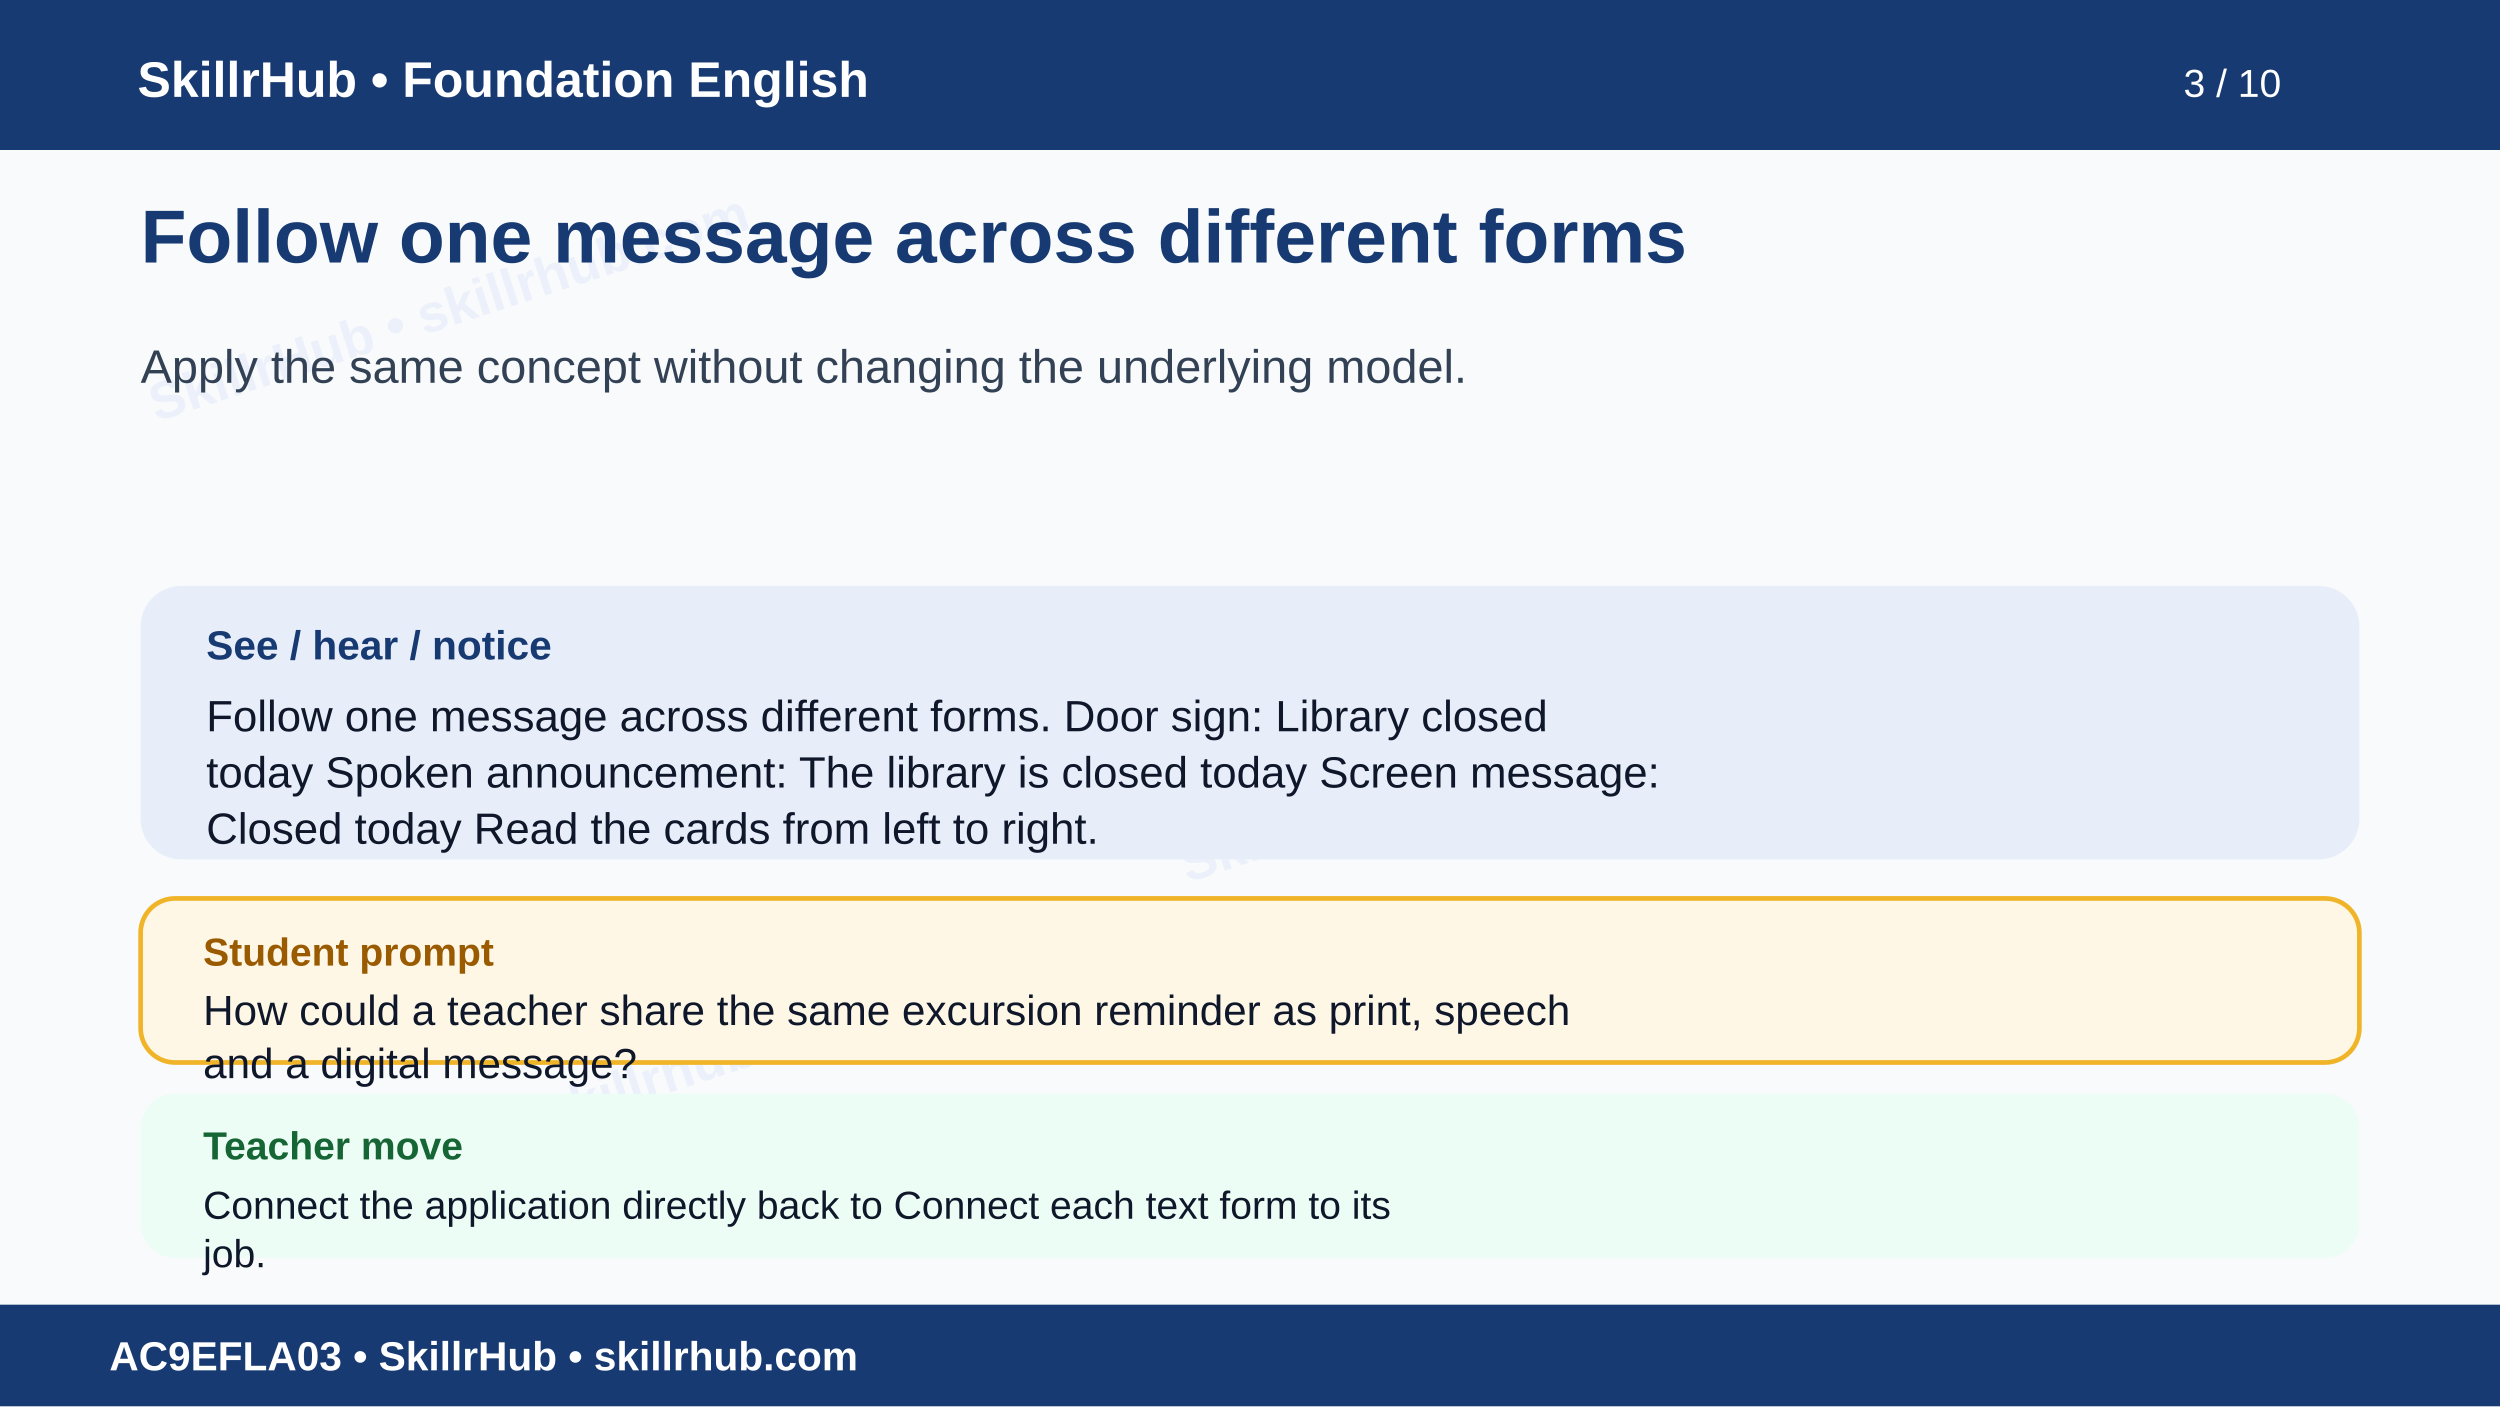
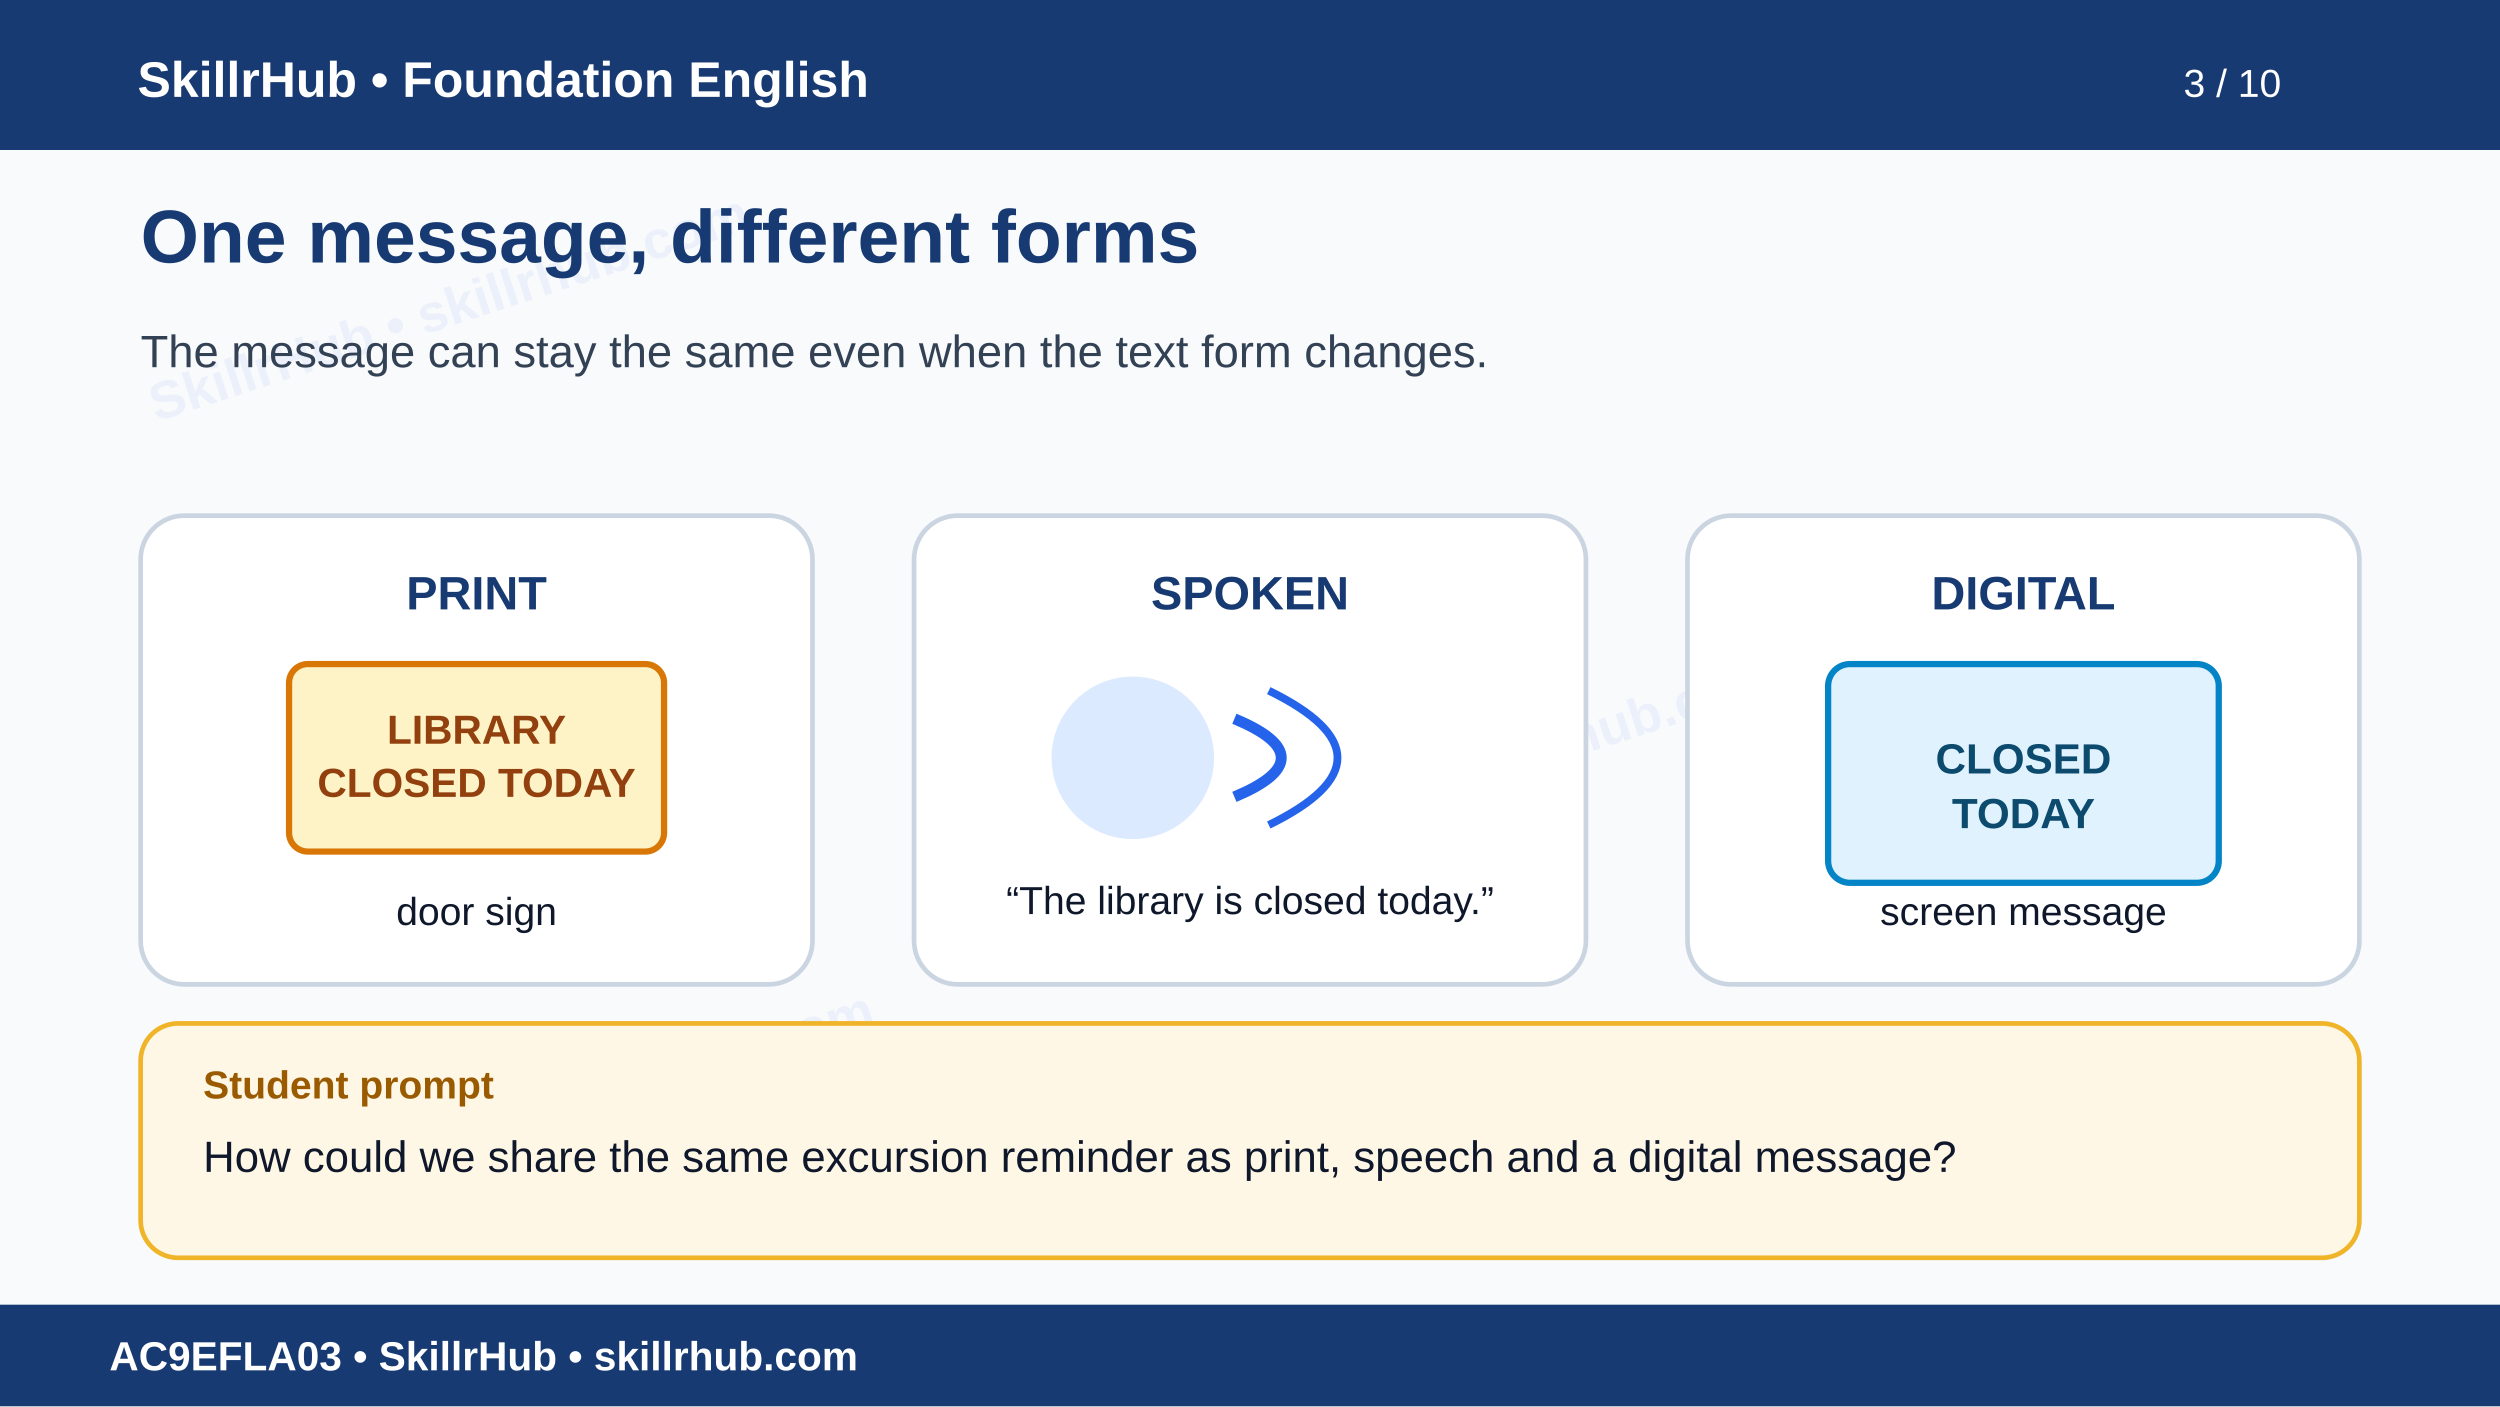
<svg xmlns="http://www.w3.org/2000/svg" width="1600" height="900" viewBox="0 0 1600 900" role="img" aria-labelledby="t d">
  <rect width="1600" height="900" fill="#f8fafc" />
  <g opacity=".055" fill="#1d4ed8" font-family="Arial" font-size="34" font-weight="700">
    <text x="100" y="270" transform="rotate(-18 100 270)">SkillrHub • skillrhub.com</text>
    <text x="760" y="565" transform="rotate(-18 760 565)">SkillrHub • skillrhub.com</text>
    <text x="180" y="780" transform="rotate(-18 180 780)">SkillrHub • skillrhub.com</text>
  </g>
  <rect width="1600" height="96" fill="#173a72" />
  <text x="88" y="62" fill="#fff" font-family="Arial" font-size="32" font-weight="700">SkillrHub • Foundation English</text>
  <text x="1460" y="62" text-anchor="end" fill="#fff" font-family="Arial" font-size="25">3 / 10</text>
-   <text x="90" y="168" fill="#173a72" font-family="Arial,Helvetica,sans-serif" font-size="48" font-weight="700">Follow one message across different forms</text>
-   <text x="90" y="245" fill="#334155" font-family="Arial,Helvetica,sans-serif" font-size="30" font-weight="400">Apply the same concept without changing the underlying model.</text>
-   <rect x="90" y="375" width="1420" height="175" rx="26" fill="#e8eef9" />
-   <text x="132" y="422" fill="#173a72" font-family="Arial" font-size="26" font-weight="700">See / hear / notice</text>
-   <text x="132" y="468" fill="#0f172a" font-family="Arial,Helvetica,sans-serif" font-size="28" font-weight="400">Follow one message across different forms. Door sign: Library closed</text>
-   <text x="132" y="504" fill="#0f172a" font-family="Arial,Helvetica,sans-serif" font-size="28" font-weight="400">today Spoken announcement: The library is closed today Screen message:</text>
-   <text x="132" y="540" fill="#0f172a" font-family="Arial,Helvetica,sans-serif" font-size="28" font-weight="400">Closed today Read the cards from left to right.</text>
-   <rect x="90" y="575" width="1420" height="105" rx="22" fill="#fff7e6" stroke="#f0b429" stroke-width="3" />
-   <text x="130" y="618" fill="#9a5b00" font-family="Arial" font-size="25" font-weight="700">Student prompt</text>
-   <text x="130" y="656" fill="#0f172a" font-family="Arial,Helvetica,sans-serif" font-size="27" font-weight="400">How could a teacher share the same excursion reminder as print, speech</text>
-   <text x="130" y="690" fill="#0f172a" font-family="Arial,Helvetica,sans-serif" font-size="27" font-weight="400">and a digital message?</text>
-   <rect x="90" y="700" width="1420" height="105" rx="22" fill="#ecfdf5" />
-   <text x="130" y="742" fill="#166534" font-family="Arial" font-size="25" font-weight="700">Teacher move</text>
-   <text x="130" y="780" fill="#0f172a" font-family="Arial,Helvetica,sans-serif" font-size="25" font-weight="400">Connect the application directly back to Connect each text form to its</text>
-   <text x="130" y="811" fill="#0f172a" font-family="Arial,Helvetica,sans-serif" font-size="25" font-weight="400">job.</text>
+   <text x="90" y="168" fill="#173a72" font-family="Arial" font-size="48" font-weight="700">One message, different forms</text>
+   <text x="90" y="235" fill="#334155" font-family="Arial" font-size="29">The message can stay the same even when the text form changes.</text>
+   <rect x="90" y="330" width="430" height="300" rx="28" fill="#fff" stroke="#cbd5e1" stroke-width="3" />
+   <rect x="585" y="330" width="430" height="300" rx="28" fill="#fff" stroke="#cbd5e1" stroke-width="3" />
+   <rect x="1080" y="330" width="430" height="300" rx="28" fill="#fff" stroke="#cbd5e1" stroke-width="3" />
+   <text x="305" y="390" text-anchor="middle" fill="#173a72" font-family="Arial" font-size="30" font-weight="700">PRINT</text>
+   <rect x="185" y="425" width="240" height="120" rx="12" fill="#fef3c7" stroke="#d97706" stroke-width="4" />
+   <text x="305" y="476" text-anchor="middle" fill="#92400e" font-family="Arial" font-size="26" font-weight="700">LIBRARY</text>
+   <text x="305" y="510" text-anchor="middle" fill="#92400e" font-family="Arial" font-size="26" font-weight="700">CLOSED TODAY</text>
+   <text x="305" y="592" text-anchor="middle" fill="#0f172a" font-family="Arial" font-size="25">door sign</text>
+   <text x="800" y="390" text-anchor="middle" fill="#173a72" font-family="Arial" font-size="30" font-weight="700">SPOKEN</text>
+   <circle cx="725" cy="485" r="52" fill="#dbeafe" />
+   <path d="M790 460 Q850 485 790 510" fill="none" stroke="#2563eb" stroke-width="7" />
+   <path d="M812 442 Q900 485 812 528" fill="none" stroke="#2563eb" stroke-width="5" />
+   <text x="800" y="585" text-anchor="middle" fill="#0f172a" font-family="Arial" font-size="25">“The library is closed today.”</text>
+   <text x="1295" y="390" text-anchor="middle" fill="#173a72" font-family="Arial" font-size="30" font-weight="700">DIGITAL</text>
+   <rect x="1170" y="425" width="250" height="140" rx="14" fill="#e0f2fe" stroke="#0284c7" stroke-width="4" />
+   <text x="1295" y="495" text-anchor="middle" fill="#0c4a6e" font-family="Arial" font-size="27" font-weight="700">CLOSED</text>
+   <text x="1295" y="530" text-anchor="middle" fill="#0c4a6e" font-family="Arial" font-size="27" font-weight="700">TODAY</text>
+   <text x="1295" y="592" text-anchor="middle" fill="#0f172a" font-family="Arial" font-size="25">screen message</text>
+   <rect x="90" y="655" width="1420" height="150" rx="24" fill="#fff7e6" stroke="#f0b429" stroke-width="3" />
+   <text x="130" y="703" fill="#9a5b00" font-family="Arial" font-size="25" font-weight="700">Student prompt</text>
+   <text x="130" y="750" fill="#0f172a" font-family="Arial" font-size="28">How could we share the same excursion reminder as print, speech and a digital message?</text>
  <rect y="835" width="1600" height="65" fill="#173a72" />
  <text x="70" y="877" fill="#fff" font-family="Arial" font-size="26" font-weight="700">AC9EFLA03 • SkillrHub • skillrhub.com</text>
</svg>
